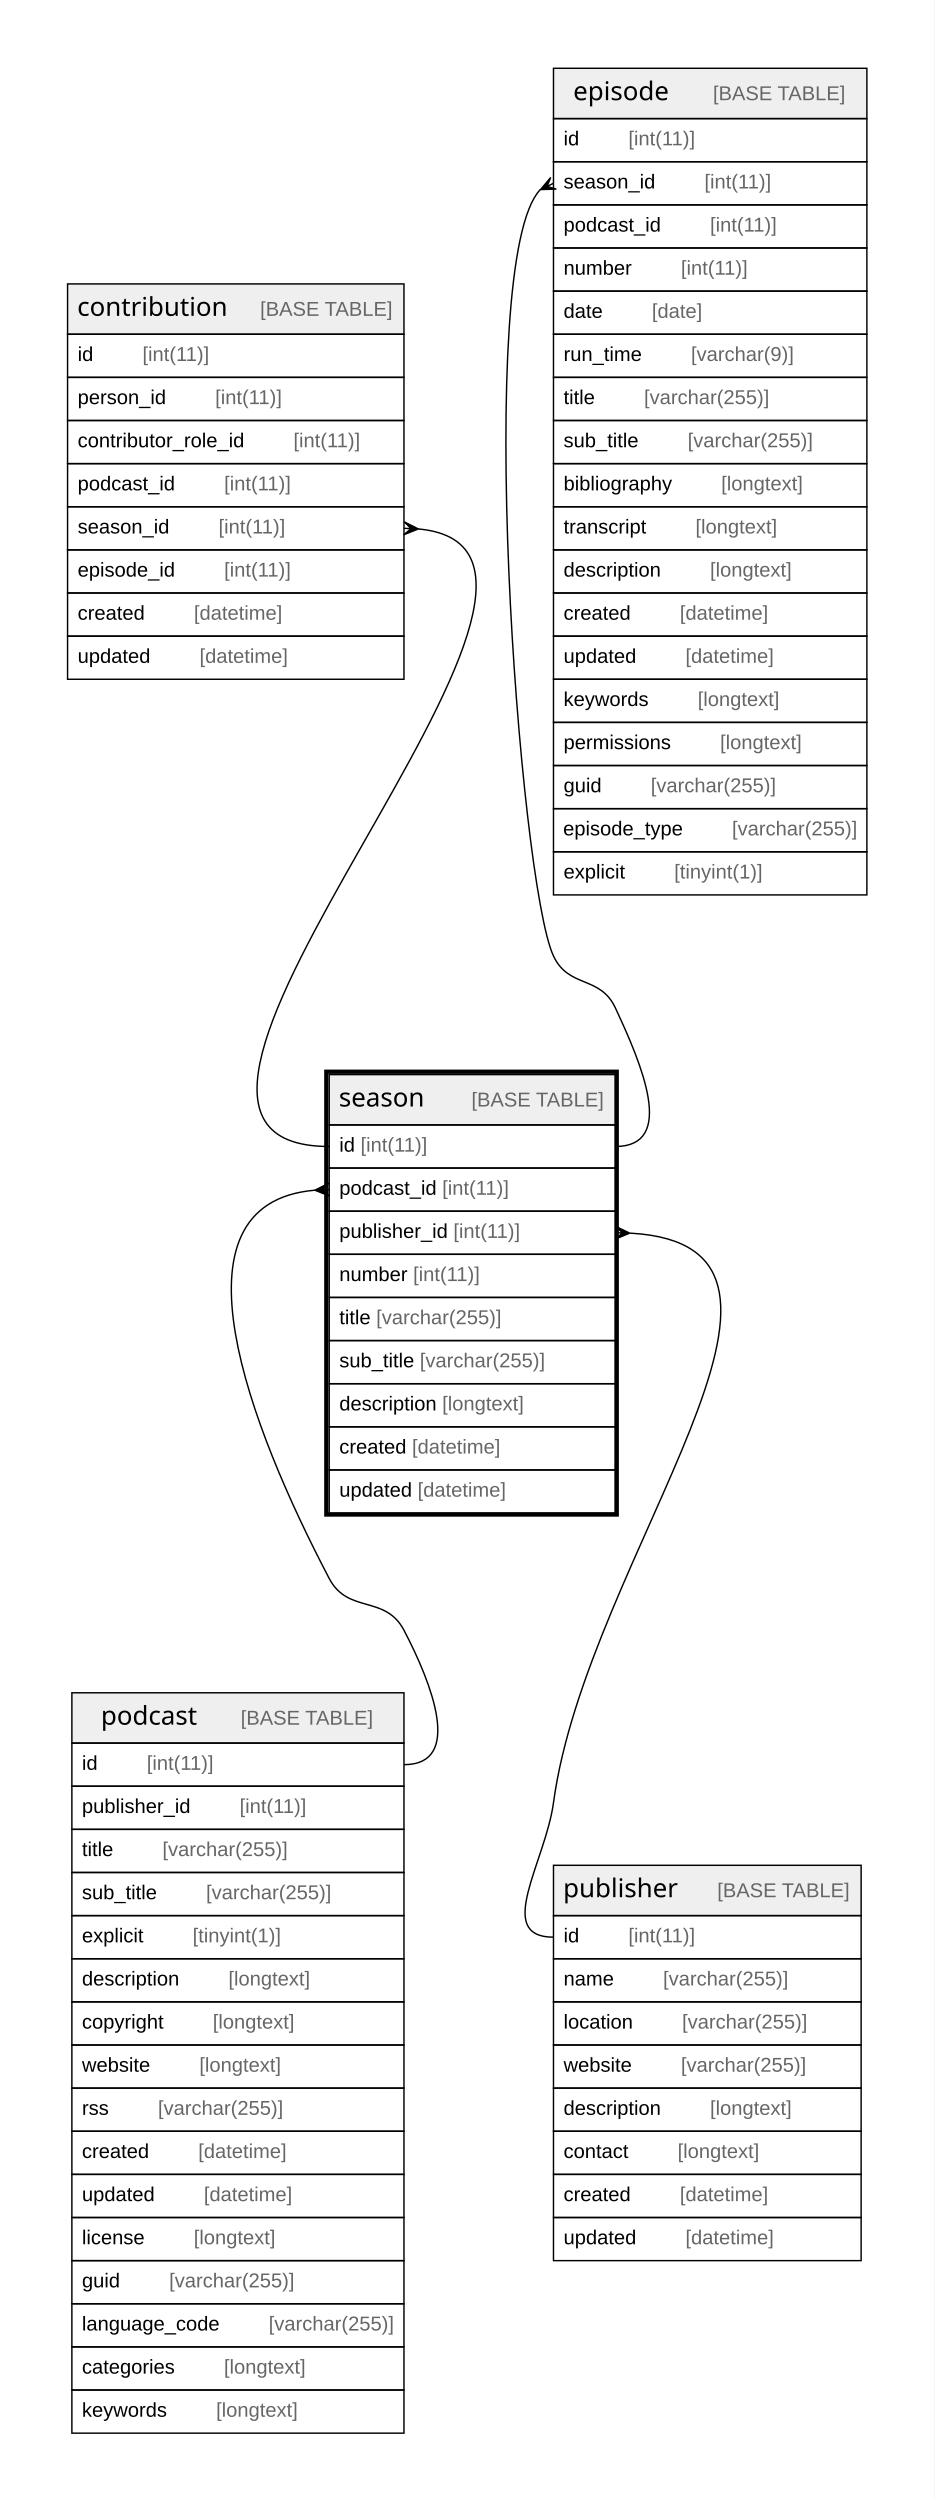
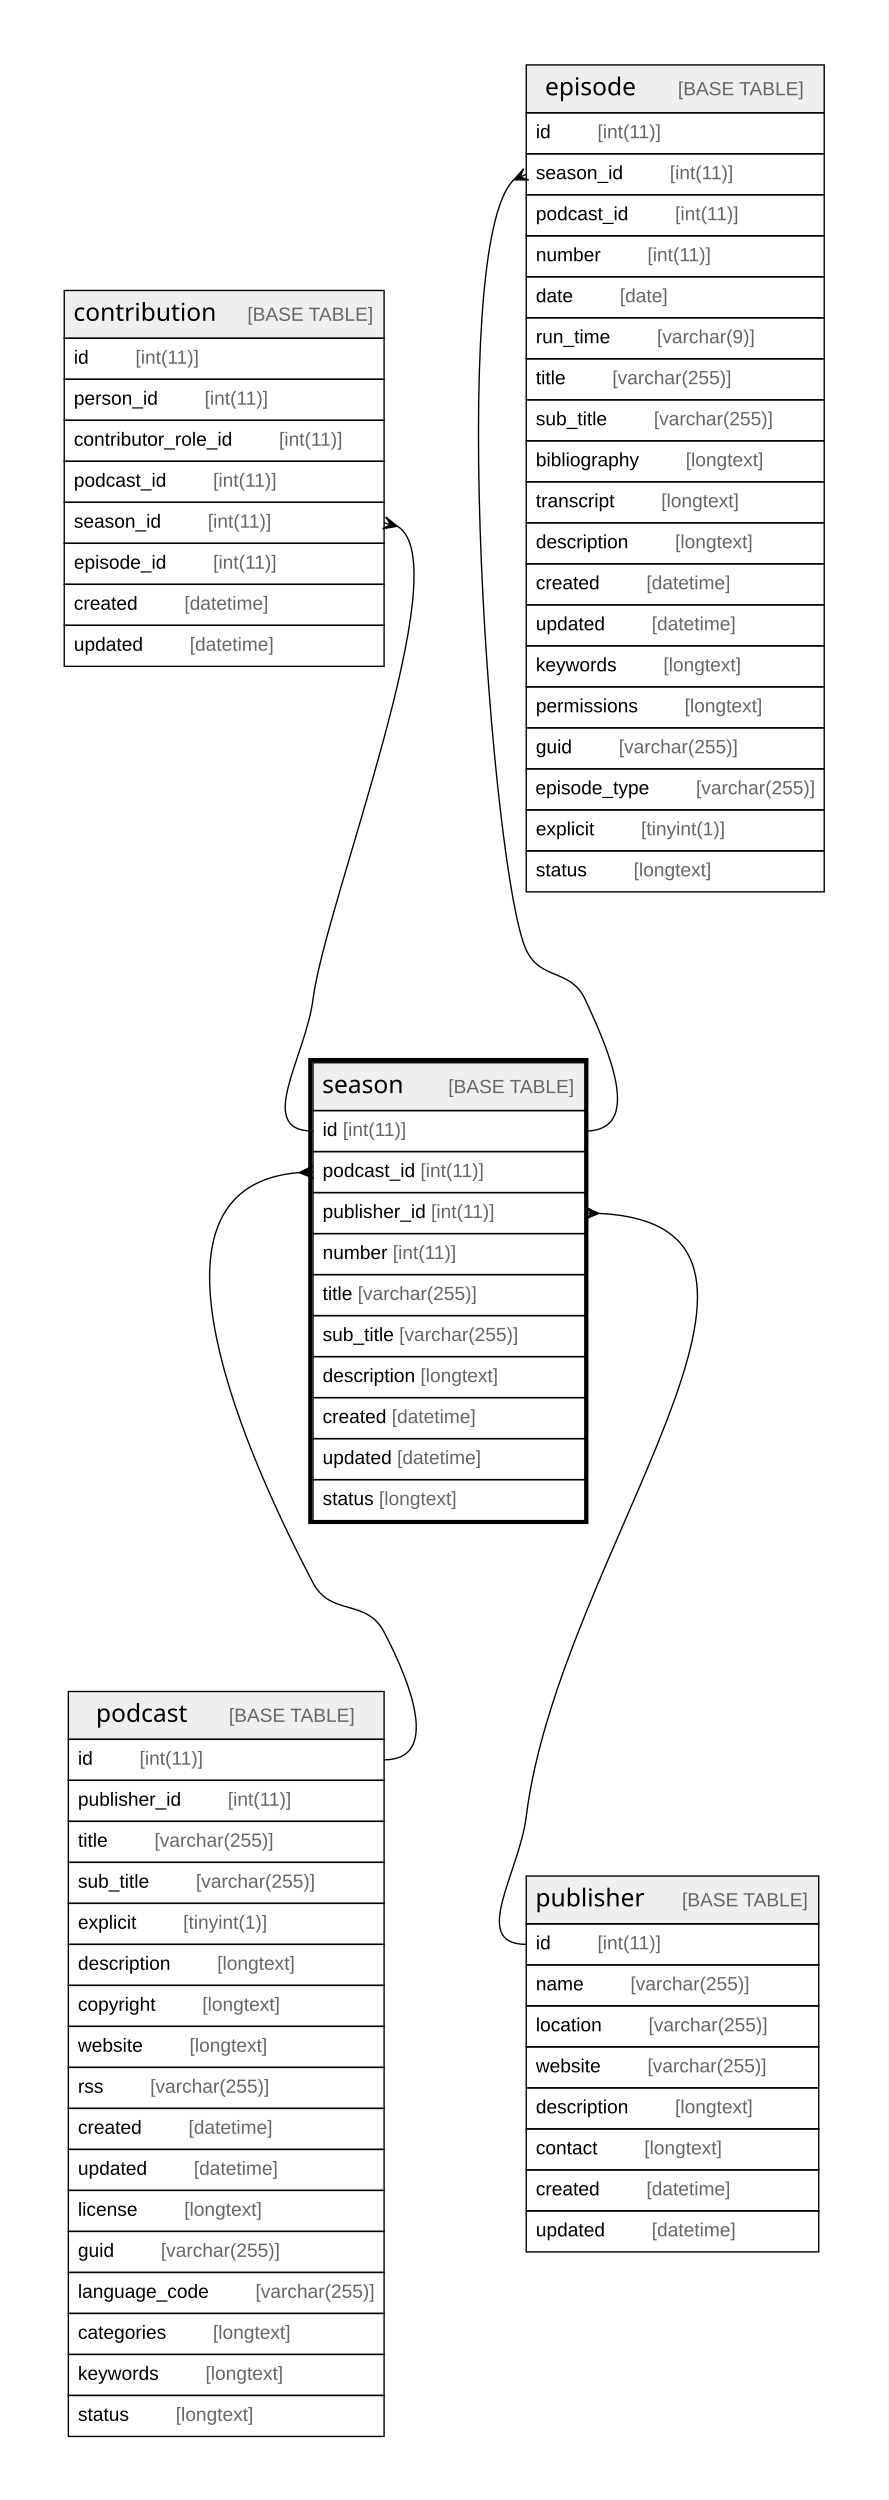
- <svg xmlns="http://www.w3.org/2000/svg" width="650pt" height="1739pt" viewBox="0.00 0.00 650.00 1739.00">
-   <g id="graph0" class="graph" transform="scale(1 1) rotate(0) translate(4 1735)">
-     <polygon fill="#ffffff" stroke="transparent" points="-4,4 -4,-1735 646,-1735 646,4 -4,4" />
+ <svg xmlns="http://www.w3.org/2000/svg" width="650pt" height="1829pt" viewBox="0.00 0.00 650.00 1829.00">
+   <g id="graph0" class="graph" transform="scale(1 1) rotate(0) translate(4 1825)">
+     <polygon fill="#ffffff" stroke="transparent" points="-4,4 -4,-1825 646,-1825 646,4 -4,4" />
    <g id="node1" class="node">
-       <polygon fill="#efefef" stroke="transparent" points="225,-952.5 225,-987.5 424,-987.5 424,-952.5 225,-952.5" />
-       <polygon fill="none" stroke="#000000" points="225,-952.5 225,-987.5 424,-987.5 424,-952.5 225,-952.5" />
-       <text text-anchor="start" x="231.704" y="-965.3" font-family="Arial Bold" font-size="18.00" fill="#000000">season</text>
-       <text text-anchor="start" x="289.728" y="-965.3" font-family="Arial" font-size="14.00" fill="#000000">    </text>
-       <text text-anchor="start" x="323.933" y="-965.3" font-family="Arial" font-size="14.00" fill="#666666">[BASE TABLE]</text>
+       <polygon fill="#efefef" stroke="transparent" points="225,-1012.5 225,-1047.5 424,-1047.5 424,-1012.5 225,-1012.5" />
+       <polygon fill="none" stroke="#000000" points="225,-1012.5 225,-1047.5 424,-1047.5 424,-1012.5 225,-1012.5" />
+       <text text-anchor="start" x="231.704" y="-1025.3" font-family="Arial Bold" font-size="18.00" fill="#000000">season</text>
+       <text text-anchor="start" x="289.728" y="-1025.3" font-family="Arial" font-size="14.00" fill="#000000">    </text>
+       <text text-anchor="start" x="323.933" y="-1025.3" font-family="Arial" font-size="14.00" fill="#666666">[BASE TABLE]</text>
+       <polygon fill="none" stroke="#000000" points="225,-982.5 225,-1012.5 424,-1012.5 424,-982.5 225,-982.5" />
+       <text text-anchor="start" x="232" y="-993.9" font-family="Arial" font-size="14.00" fill="#000000">id </text>
+       <text text-anchor="start" x="246.78" y="-993.9" font-family="Arial" font-size="14.00" fill="#666666">[int(11)]</text>
+       <polygon fill="none" stroke="#000000" points="225,-952.5 225,-982.5 424,-982.5 424,-952.5 225,-952.5" />
+       <text text-anchor="start" x="232" y="-963.9" font-family="Arial" font-size="14.00" fill="#000000">podcast_id </text>
+       <text text-anchor="start" x="303.583" y="-963.9" font-family="Arial" font-size="14.00" fill="#666666">[int(11)]</text>
      <polygon fill="none" stroke="#000000" points="225,-922.5 225,-952.5 424,-952.5 424,-922.5 225,-922.5" />
-       <text text-anchor="start" x="232" y="-933.9" font-family="Arial" font-size="14.00" fill="#000000">id </text>
-       <text text-anchor="start" x="246.78" y="-933.9" font-family="Arial" font-size="14.00" fill="#666666">[int(11)]</text>
+       <text text-anchor="start" x="232" y="-933.9" font-family="Arial" font-size="14.00" fill="#000000">publisher_id </text>
+       <text text-anchor="start" x="311.349" y="-933.9" font-family="Arial" font-size="14.00" fill="#666666">[int(11)]</text>
      <polygon fill="none" stroke="#000000" points="225,-892.5 225,-922.5 424,-922.5 424,-892.5 225,-892.5" />
-       <text text-anchor="start" x="232" y="-903.9" font-family="Arial" font-size="14.00" fill="#000000">podcast_id </text>
-       <text text-anchor="start" x="303.583" y="-903.9" font-family="Arial" font-size="14.00" fill="#666666">[int(11)]</text>
+       <text text-anchor="start" x="232" y="-903.9" font-family="Arial" font-size="14.00" fill="#000000">number </text>
+       <text text-anchor="start" x="283.342" y="-903.9" font-family="Arial" font-size="14.00" fill="#666666">[int(11)]</text>
      <polygon fill="none" stroke="#000000" points="225,-862.5 225,-892.5 424,-892.5 424,-862.5 225,-862.5" />
-       <text text-anchor="start" x="232" y="-873.9" font-family="Arial" font-size="14.00" fill="#000000">publisher_id </text>
-       <text text-anchor="start" x="311.349" y="-873.9" font-family="Arial" font-size="14.00" fill="#666666">[int(11)]</text>
+       <text text-anchor="start" x="232" y="-873.9" font-family="Arial" font-size="14.00" fill="#000000">title </text>
+       <text text-anchor="start" x="257.668" y="-873.9" font-family="Arial" font-size="14.00" fill="#666666">[varchar(255)]</text>
      <polygon fill="none" stroke="#000000" points="225,-832.5 225,-862.5 424,-862.5 424,-832.5 225,-832.5" />
-       <text text-anchor="start" x="232" y="-843.9" font-family="Arial" font-size="14.00" fill="#000000">number </text>
-       <text text-anchor="start" x="283.342" y="-843.9" font-family="Arial" font-size="14.00" fill="#666666">[int(11)]</text>
+       <text text-anchor="start" x="232" y="-843.9" font-family="Arial" font-size="14.00" fill="#000000">sub_title </text>
+       <text text-anchor="start" x="288.015" y="-843.9" font-family="Arial" font-size="14.00" fill="#666666">[varchar(255)]</text>
      <polygon fill="none" stroke="#000000" points="225,-802.5 225,-832.5 424,-832.5 424,-802.5 225,-802.5" />
-       <text text-anchor="start" x="232" y="-813.9" font-family="Arial" font-size="14.00" fill="#000000">title </text>
-       <text text-anchor="start" x="257.668" y="-813.9" font-family="Arial" font-size="14.00" fill="#666666">[varchar(255)]</text>
+       <text text-anchor="start" x="232" y="-813.9" font-family="Arial" font-size="14.00" fill="#000000">description </text>
+       <text text-anchor="start" x="303.568" y="-813.9" font-family="Arial" font-size="14.00" fill="#666666">[longtext]</text>
      <polygon fill="none" stroke="#000000" points="225,-772.5 225,-802.5 424,-802.5 424,-772.5 225,-772.5" />
-       <text text-anchor="start" x="232" y="-783.9" font-family="Arial" font-size="14.00" fill="#000000">sub_title </text>
-       <text text-anchor="start" x="288.015" y="-783.9" font-family="Arial" font-size="14.00" fill="#666666">[varchar(255)]</text>
+       <text text-anchor="start" x="232" y="-783.9" font-family="Arial" font-size="14.00" fill="#000000">created </text>
+       <text text-anchor="start" x="282.572" y="-783.9" font-family="Arial" font-size="14.00" fill="#666666">[datetime]</text>
      <polygon fill="none" stroke="#000000" points="225,-742.5 225,-772.5 424,-772.5 424,-742.5 225,-742.5" />
-       <text text-anchor="start" x="232" y="-753.9" font-family="Arial" font-size="14.00" fill="#000000">description </text>
-       <text text-anchor="start" x="303.568" y="-753.9" font-family="Arial" font-size="14.00" fill="#666666">[longtext]</text>
+       <text text-anchor="start" x="232" y="-753.9" font-family="Arial" font-size="14.00" fill="#000000">updated </text>
+       <text text-anchor="start" x="286.477" y="-753.9" font-family="Arial" font-size="14.00" fill="#666666">[datetime]</text>
      <polygon fill="none" stroke="#000000" points="225,-712.5 225,-742.5 424,-742.5 424,-712.5 225,-712.5" />
-       <text text-anchor="start" x="232" y="-723.9" font-family="Arial" font-size="14.00" fill="#000000">created </text>
-       <text text-anchor="start" x="282.572" y="-723.9" font-family="Arial" font-size="14.00" fill="#666666">[datetime]</text>
-       <polygon fill="none" stroke="#000000" points="225,-682.5 225,-712.5 424,-712.5 424,-682.5 225,-682.5" />
-       <text text-anchor="start" x="232" y="-693.9" font-family="Arial" font-size="14.00" fill="#000000">updated </text>
-       <text text-anchor="start" x="286.477" y="-693.9" font-family="Arial" font-size="14.00" fill="#666666">[datetime]</text>
-       <polygon fill="none" stroke="#000000" stroke-width="3" points="223,-681.5 223,-989.5 425,-989.5 425,-681.5 223,-681.5" />
+       <text text-anchor="start" x="232" y="-723.9" font-family="Arial" font-size="14.00" fill="#000000">status </text>
+       <text text-anchor="start" x="273.237" y="-723.9" font-family="Arial" font-size="14.00" fill="#666666">[longtext]</text>
+       <polygon fill="none" stroke="#000000" stroke-width="3" points="223,-711.5 223,-1049.5 425,-1049.5 425,-711.5 223,-711.5" />
    </g>
    <g id="node4" class="node">
-       <polygon fill="#efefef" stroke="transparent" points="46,-522.5 46,-557.5 277,-557.5 277,-522.5 46,-522.5" />
-       <polygon fill="none" stroke="#000000" points="46,-522.5 46,-557.5 277,-557.5 277,-522.5 46,-522.5" />
-       <text text-anchor="start" x="66.203" y="-535.3" font-family="Arial Bold" font-size="18.00" fill="#000000">podcast</text>
-       <text text-anchor="start" x="129.23" y="-535.3" font-family="Arial" font-size="14.00" fill="#000000">    </text>
-       <text text-anchor="start" x="163.434" y="-535.3" font-family="Arial" font-size="14.00" fill="#666666">[BASE TABLE]</text>
+       <polygon fill="#efefef" stroke="transparent" points="46,-552.5 46,-587.5 277,-587.5 277,-552.5 46,-552.5" />
+       <polygon fill="none" stroke="#000000" points="46,-552.5 46,-587.5 277,-587.5 277,-552.5 46,-552.5" />
+       <text text-anchor="start" x="66.203" y="-565.3" font-family="Arial Bold" font-size="18.00" fill="#000000">podcast</text>
+       <text text-anchor="start" x="129.23" y="-565.3" font-family="Arial" font-size="14.00" fill="#000000">    </text>
+       <text text-anchor="start" x="163.434" y="-565.3" font-family="Arial" font-size="14.00" fill="#666666">[BASE TABLE]</text>
+       <polygon fill="none" stroke="#000000" points="46,-522.5 46,-552.5 277,-552.5 277,-522.5 46,-522.5" />
+       <text text-anchor="start" x="53" y="-533.9" font-family="Arial" font-size="14.00" fill="#000000">id    </text>
+       <text text-anchor="start" x="98.094" y="-533.9" font-family="Arial" font-size="14.00" fill="#666666">[int(11)]</text>
      <polygon fill="none" stroke="#000000" points="46,-492.5 46,-522.5 277,-522.5 277,-492.5 46,-492.5" />
-       <text text-anchor="start" x="53" y="-503.9" font-family="Arial" font-size="14.00" fill="#000000">id    </text>
-       <text text-anchor="start" x="98.094" y="-503.9" font-family="Arial" font-size="14.00" fill="#666666">[int(11)]</text>
+       <text text-anchor="start" x="53" y="-503.9" font-family="Arial" font-size="14.00" fill="#000000">publisher_id    </text>
+       <text text-anchor="start" x="162.663" y="-503.9" font-family="Arial" font-size="14.00" fill="#666666">[int(11)]</text>
      <polygon fill="none" stroke="#000000" points="46,-462.5 46,-492.5 277,-492.5 277,-462.5 46,-462.5" />
-       <text text-anchor="start" x="53" y="-473.9" font-family="Arial" font-size="14.00" fill="#000000">publisher_id    </text>
-       <text text-anchor="start" x="162.663" y="-473.9" font-family="Arial" font-size="14.00" fill="#666666">[int(11)]</text>
+       <text text-anchor="start" x="53" y="-473.9" font-family="Arial" font-size="14.00" fill="#000000">title    </text>
+       <text text-anchor="start" x="108.982" y="-473.9" font-family="Arial" font-size="14.00" fill="#666666">[varchar(255)]</text>
      <polygon fill="none" stroke="#000000" points="46,-432.5 46,-462.5 277,-462.5 277,-432.5 46,-432.5" />
-       <text text-anchor="start" x="53" y="-443.9" font-family="Arial" font-size="14.00" fill="#000000">title    </text>
-       <text text-anchor="start" x="108.982" y="-443.9" font-family="Arial" font-size="14.00" fill="#666666">[varchar(255)]</text>
+       <text text-anchor="start" x="53" y="-443.9" font-family="Arial" font-size="14.00" fill="#000000">sub_title    </text>
+       <text text-anchor="start" x="139.33" y="-443.9" font-family="Arial" font-size="14.00" fill="#666666">[varchar(255)]</text>
      <polygon fill="none" stroke="#000000" points="46,-402.5 46,-432.5 277,-432.5 277,-402.5 46,-402.5" />
-       <text text-anchor="start" x="53" y="-413.9" font-family="Arial" font-size="14.00" fill="#000000">sub_title    </text>
-       <text text-anchor="start" x="139.33" y="-413.9" font-family="Arial" font-size="14.00" fill="#666666">[varchar(255)]</text>
+       <text text-anchor="start" x="53" y="-413.9" font-family="Arial" font-size="14.00" fill="#000000">explicit    </text>
+       <text text-anchor="start" x="129.98" y="-413.9" font-family="Arial" font-size="14.00" fill="#666666">[tinyint(1)]</text>
      <polygon fill="none" stroke="#000000" points="46,-372.5 46,-402.5 277,-402.5 277,-372.5 46,-372.5" />
-       <text text-anchor="start" x="53" y="-383.9" font-family="Arial" font-size="14.00" fill="#000000">explicit    </text>
-       <text text-anchor="start" x="129.98" y="-383.9" font-family="Arial" font-size="14.00" fill="#666666">[tinyint(1)]</text>
+       <text text-anchor="start" x="53" y="-383.9" font-family="Arial" font-size="14.00" fill="#000000">description    </text>
+       <text text-anchor="start" x="154.882" y="-383.9" font-family="Arial" font-size="14.00" fill="#666666">[longtext]</text>
      <polygon fill="none" stroke="#000000" points="46,-342.5 46,-372.5 277,-372.5 277,-342.5 46,-342.5" />
-       <text text-anchor="start" x="53" y="-353.9" font-family="Arial" font-size="14.00" fill="#000000">description    </text>
-       <text text-anchor="start" x="154.882" y="-353.9" font-family="Arial" font-size="14.00" fill="#666666">[longtext]</text>
+       <text text-anchor="start" x="53" y="-353.9" font-family="Arial" font-size="14.00" fill="#000000">copyright    </text>
+       <text text-anchor="start" x="143.993" y="-353.9" font-family="Arial" font-size="14.00" fill="#666666">[longtext]</text>
      <polygon fill="none" stroke="#000000" points="46,-312.5 46,-342.5 277,-342.5 277,-312.5 46,-312.5" />
-       <text text-anchor="start" x="53" y="-323.9" font-family="Arial" font-size="14.00" fill="#000000">copyright    </text>
-       <text text-anchor="start" x="143.993" y="-323.9" font-family="Arial" font-size="14.00" fill="#666666">[longtext]</text>
+       <text text-anchor="start" x="53" y="-323.9" font-family="Arial" font-size="14.00" fill="#000000">website    </text>
+       <text text-anchor="start" x="134.656" y="-323.9" font-family="Arial" font-size="14.00" fill="#666666">[longtext]</text>
      <polygon fill="none" stroke="#000000" points="46,-282.5 46,-312.5 277,-312.5 277,-282.5 46,-282.5" />
-       <text text-anchor="start" x="53" y="-293.9" font-family="Arial" font-size="14.00" fill="#000000">website    </text>
-       <text text-anchor="start" x="134.656" y="-293.9" font-family="Arial" font-size="14.00" fill="#666666">[longtext]</text>
+       <text text-anchor="start" x="53" y="-293.9" font-family="Arial" font-size="14.00" fill="#000000">rss    </text>
+       <text text-anchor="start" x="105.865" y="-293.9" font-family="Arial" font-size="14.00" fill="#666666">[varchar(255)]</text>
      <polygon fill="none" stroke="#000000" points="46,-252.5 46,-282.5 277,-282.5 277,-252.5 46,-252.5" />
-       <text text-anchor="start" x="53" y="-263.9" font-family="Arial" font-size="14.00" fill="#000000">rss    </text>
-       <text text-anchor="start" x="105.865" y="-263.9" font-family="Arial" font-size="14.00" fill="#666666">[varchar(255)]</text>
+       <text text-anchor="start" x="53" y="-263.9" font-family="Arial" font-size="14.00" fill="#000000">created    </text>
+       <text text-anchor="start" x="133.886" y="-263.9" font-family="Arial" font-size="14.00" fill="#666666">[datetime]</text>
      <polygon fill="none" stroke="#000000" points="46,-222.5 46,-252.5 277,-252.5 277,-222.5 46,-222.5" />
-       <text text-anchor="start" x="53" y="-233.9" font-family="Arial" font-size="14.00" fill="#000000">created    </text>
-       <text text-anchor="start" x="133.886" y="-233.9" font-family="Arial" font-size="14.00" fill="#666666">[datetime]</text>
+       <text text-anchor="start" x="53" y="-233.9" font-family="Arial" font-size="14.00" fill="#000000">updated    </text>
+       <text text-anchor="start" x="137.791" y="-233.9" font-family="Arial" font-size="14.00" fill="#666666">[datetime]</text>
      <polygon fill="none" stroke="#000000" points="46,-192.5 46,-222.5 277,-222.5 277,-192.5 46,-192.5" />
-       <text text-anchor="start" x="53" y="-203.9" font-family="Arial" font-size="14.00" fill="#000000">updated    </text>
-       <text text-anchor="start" x="137.791" y="-203.9" font-family="Arial" font-size="14.00" fill="#666666">[datetime]</text>
+       <text text-anchor="start" x="53" y="-203.9" font-family="Arial" font-size="14.00" fill="#000000">license    </text>
+       <text text-anchor="start" x="130.766" y="-203.9" font-family="Arial" font-size="14.00" fill="#666666">[longtext]</text>
      <polygon fill="none" stroke="#000000" points="46,-162.5 46,-192.5 277,-192.5 277,-162.5 46,-162.5" />
-       <text text-anchor="start" x="53" y="-173.9" font-family="Arial" font-size="14.00" fill="#000000">license    </text>
-       <text text-anchor="start" x="130.766" y="-173.9" font-family="Arial" font-size="14.00" fill="#666666">[longtext]</text>
+       <text text-anchor="start" x="53" y="-173.9" font-family="Arial" font-size="14.00" fill="#000000">guid    </text>
+       <text text-anchor="start" x="113.659" y="-173.9" font-family="Arial" font-size="14.00" fill="#666666">[varchar(255)]</text>
      <polygon fill="none" stroke="#000000" points="46,-132.5 46,-162.5 277,-162.5 277,-132.5 46,-132.5" />
-       <text text-anchor="start" x="53" y="-143.9" font-family="Arial" font-size="14.00" fill="#000000">guid    </text>
-       <text text-anchor="start" x="113.659" y="-143.9" font-family="Arial" font-size="14.00" fill="#666666">[varchar(255)]</text>
+       <text text-anchor="start" x="52.98" y="-143.9" font-family="Arial" font-size="14.00" fill="#000000">language_code    </text>
+       <text text-anchor="start" x="182.9" y="-143.9" font-family="Arial" font-size="14.00" fill="#666666">[varchar(255)]</text>
      <polygon fill="none" stroke="#000000" points="46,-102.5 46,-132.5 277,-132.5 277,-102.5 46,-102.5" />
-       <text text-anchor="start" x="52.98" y="-113.9" font-family="Arial" font-size="14.00" fill="#000000">language_code    </text>
-       <text text-anchor="start" x="182.9" y="-113.9" font-family="Arial" font-size="14.00" fill="#666666">[varchar(255)]</text>
+       <text text-anchor="start" x="53" y="-113.9" font-family="Arial" font-size="14.00" fill="#000000">categories    </text>
+       <text text-anchor="start" x="151.776" y="-113.9" font-family="Arial" font-size="14.00" fill="#666666">[longtext]</text>
      <polygon fill="none" stroke="#000000" points="46,-72.5 46,-102.5 277,-102.5 277,-72.5 46,-72.5" />
-       <text text-anchor="start" x="53" y="-83.9" font-family="Arial" font-size="14.00" fill="#000000">categories    </text>
-       <text text-anchor="start" x="151.776" y="-83.9" font-family="Arial" font-size="14.00" fill="#666666">[longtext]</text>
+       <text text-anchor="start" x="53" y="-83.9" font-family="Arial" font-size="14.00" fill="#000000">keywords    </text>
+       <text text-anchor="start" x="146.32" y="-83.9" font-family="Arial" font-size="14.00" fill="#666666">[longtext]</text>
      <polygon fill="none" stroke="#000000" points="46,-42.5 46,-72.5 277,-72.5 277,-42.5 46,-42.5" />
-       <text text-anchor="start" x="53" y="-53.9" font-family="Arial" font-size="14.00" fill="#000000">keywords    </text>
-       <text text-anchor="start" x="146.32" y="-53.9" font-family="Arial" font-size="14.00" fill="#666666">[longtext]</text>
+       <text text-anchor="start" x="53" y="-53.9" font-family="Arial" font-size="14.00" fill="#000000">status    </text>
+       <text text-anchor="start" x="124.551" y="-53.9" font-family="Arial" font-size="14.00" fill="#666666">[longtext]</text>
    </g>
    <g id="edge3" class="edge">
-       <path fill="none" stroke="#000000" d="M214.904,-907.083C108.545,-897.939 170.839,-740.37 225,-637 238.046,-612.101 263.954,-625.899 277,-601 296.286,-564.191 318.556,-507.5 277,-507.5" />
-       <polygon fill="#000000" stroke="#000000" points="215.008,-907.087 224.814,-911.996 220.004,-907.294 225,-907.5 225,-907.5 225,-907.5 220.004,-907.294 225.186,-903.004 215.008,-907.087 215.008,-907.087" />
+       <path fill="none" stroke="#000000" d="M214.859,-967.125C95.212,-957.936 164.65,-782.182 225,-667 238.046,-642.101 263.954,-655.899 277,-631 296.286,-594.191 318.556,-537.5 277,-537.5" />
+       <polygon fill="#000000" stroke="#000000" points="215.007,-967.13 224.833,-971.997 220.003,-967.315 225,-967.5 225,-967.5 225,-967.5 220.003,-967.315 225.167,-963.003 215.007,-967.13 215.007,-967.13" />
    </g>
    <g id="node5" class="node">
-       <polygon fill="#efefef" stroke="transparent" points="381,-402.5 381,-437.5 595,-437.5 595,-402.5 381,-402.5" />
-       <polygon fill="none" stroke="#000000" points="381,-402.5 381,-437.5 595,-437.5 595,-402.5 381,-402.5" />
-       <text text-anchor="start" x="387.71" y="-415.3" font-family="Arial Bold" font-size="18.00" fill="#000000">publisher</text>
-       <text text-anchor="start" x="460.722" y="-415.3" font-family="Arial" font-size="14.00" fill="#000000">    </text>
-       <text text-anchor="start" x="494.927" y="-415.3" font-family="Arial" font-size="14.00" fill="#666666">[BASE TABLE]</text>
-       <polygon fill="none" stroke="#000000" points="381,-372.5 381,-402.5 595,-402.5 595,-372.5 381,-372.5" />
-       <text text-anchor="start" x="388" y="-383.9" font-family="Arial" font-size="14.00" fill="#000000">id    </text>
-       <text text-anchor="start" x="433.094" y="-383.9" font-family="Arial" font-size="14.00" fill="#666666">[int(11)]</text>
-       <polygon fill="none" stroke="#000000" points="381,-342.5 381,-372.5 595,-372.5 595,-342.5 381,-342.5" />
-       <text text-anchor="start" x="388" y="-353.9" font-family="Arial" font-size="14.00" fill="#000000">name    </text>
-       <text text-anchor="start" x="457.213" y="-353.9" font-family="Arial" font-size="14.00" fill="#666666">[varchar(255)]</text>
-       <polygon fill="none" stroke="#000000" points="381,-312.5 381,-342.5 595,-342.5 595,-312.5 381,-312.5" />
-       <text text-anchor="start" x="388" y="-323.9" font-family="Arial" font-size="14.00" fill="#000000">location    </text>
-       <text text-anchor="start" x="470.439" y="-323.9" font-family="Arial" font-size="14.00" fill="#666666">[varchar(255)]</text>
-       <polygon fill="none" stroke="#000000" points="381,-282.5 381,-312.5 595,-312.5 595,-282.5 381,-282.5" />
-       <text text-anchor="start" x="388" y="-293.9" font-family="Arial" font-size="14.00" fill="#000000">website    </text>
-       <text text-anchor="start" x="469.656" y="-293.9" font-family="Arial" font-size="14.00" fill="#666666">[varchar(255)]</text>
-       <polygon fill="none" stroke="#000000" points="381,-252.5 381,-282.5 595,-282.5 595,-252.5 381,-252.5" />
-       <text text-anchor="start" x="388" y="-263.9" font-family="Arial" font-size="14.00" fill="#000000">description    </text>
-       <text text-anchor="start" x="489.882" y="-263.9" font-family="Arial" font-size="14.00" fill="#666666">[longtext]</text>
-       <polygon fill="none" stroke="#000000" points="381,-222.5 381,-252.5 595,-252.5 595,-222.5 381,-222.5" />
-       <text text-anchor="start" x="388" y="-233.9" font-family="Arial" font-size="14.00" fill="#000000">contact    </text>
-       <text text-anchor="start" x="467.334" y="-233.9" font-family="Arial" font-size="14.00" fill="#666666">[longtext]</text>
-       <polygon fill="none" stroke="#000000" points="381,-192.5 381,-222.5 595,-222.5 595,-192.5 381,-192.5" />
-       <text text-anchor="start" x="388" y="-203.9" font-family="Arial" font-size="14.00" fill="#000000">created    </text>
-       <text text-anchor="start" x="468.886" y="-203.9" font-family="Arial" font-size="14.00" fill="#666666">[datetime]</text>
-       <polygon fill="none" stroke="#000000" points="381,-162.5 381,-192.5 595,-192.5 595,-162.5 381,-162.5" />
-       <text text-anchor="start" x="388" y="-173.9" font-family="Arial" font-size="14.00" fill="#000000">updated    </text>
-       <text text-anchor="start" x="472.791" y="-173.9" font-family="Arial" font-size="14.00" fill="#666666">[datetime]</text>
+       <polygon fill="#efefef" stroke="transparent" points="381,-417.5 381,-452.5 595,-452.5 595,-417.5 381,-417.5" />
+       <polygon fill="none" stroke="#000000" points="381,-417.5 381,-452.5 595,-452.5 595,-417.5 381,-417.5" />
+       <text text-anchor="start" x="387.71" y="-430.3" font-family="Arial Bold" font-size="18.00" fill="#000000">publisher</text>
+       <text text-anchor="start" x="460.722" y="-430.3" font-family="Arial" font-size="14.00" fill="#000000">    </text>
+       <text text-anchor="start" x="494.927" y="-430.3" font-family="Arial" font-size="14.00" fill="#666666">[BASE TABLE]</text>
+       <polygon fill="none" stroke="#000000" points="381,-387.5 381,-417.5 595,-417.5 595,-387.5 381,-387.5" />
+       <text text-anchor="start" x="388" y="-398.9" font-family="Arial" font-size="14.00" fill="#000000">id    </text>
+       <text text-anchor="start" x="433.094" y="-398.9" font-family="Arial" font-size="14.00" fill="#666666">[int(11)]</text>
+       <polygon fill="none" stroke="#000000" points="381,-357.5 381,-387.5 595,-387.5 595,-357.5 381,-357.5" />
+       <text text-anchor="start" x="388" y="-368.9" font-family="Arial" font-size="14.00" fill="#000000">name    </text>
+       <text text-anchor="start" x="457.213" y="-368.9" font-family="Arial" font-size="14.00" fill="#666666">[varchar(255)]</text>
+       <polygon fill="none" stroke="#000000" points="381,-327.5 381,-357.5 595,-357.5 595,-327.5 381,-327.5" />
+       <text text-anchor="start" x="388" y="-338.9" font-family="Arial" font-size="14.00" fill="#000000">location    </text>
+       <text text-anchor="start" x="470.439" y="-338.9" font-family="Arial" font-size="14.00" fill="#666666">[varchar(255)]</text>
+       <polygon fill="none" stroke="#000000" points="381,-297.5 381,-327.5 595,-327.5 595,-297.5 381,-297.5" />
+       <text text-anchor="start" x="388" y="-308.9" font-family="Arial" font-size="14.00" fill="#000000">website    </text>
+       <text text-anchor="start" x="469.656" y="-308.9" font-family="Arial" font-size="14.00" fill="#666666">[varchar(255)]</text>
+       <polygon fill="none" stroke="#000000" points="381,-267.5 381,-297.5 595,-297.5 595,-267.5 381,-267.5" />
+       <text text-anchor="start" x="388" y="-278.9" font-family="Arial" font-size="14.00" fill="#000000">description    </text>
+       <text text-anchor="start" x="489.882" y="-278.9" font-family="Arial" font-size="14.00" fill="#666666">[longtext]</text>
+       <polygon fill="none" stroke="#000000" points="381,-237.5 381,-267.5 595,-267.5 595,-237.5 381,-237.5" />
+       <text text-anchor="start" x="388" y="-248.9" font-family="Arial" font-size="14.00" fill="#000000">contact    </text>
+       <text text-anchor="start" x="467.334" y="-248.9" font-family="Arial" font-size="14.00" fill="#666666">[longtext]</text>
+       <polygon fill="none" stroke="#000000" points="381,-207.5 381,-237.5 595,-237.5 595,-207.5 381,-207.5" />
+       <text text-anchor="start" x="388" y="-218.9" font-family="Arial" font-size="14.00" fill="#000000">created    </text>
+       <text text-anchor="start" x="468.886" y="-218.9" font-family="Arial" font-size="14.00" fill="#666666">[datetime]</text>
+       <polygon fill="none" stroke="#000000" points="381,-177.5 381,-207.5 595,-207.5 595,-177.5 381,-177.5" />
+       <text text-anchor="start" x="388" y="-188.9" font-family="Arial" font-size="14.00" fill="#000000">updated    </text>
+       <text text-anchor="start" x="472.791" y="-188.9" font-family="Arial" font-size="14.00" fill="#666666">[datetime]</text>
    </g>
    <g id="edge4" class="edge">
-       <path fill="none" stroke="#000000" d="M434.438,-877.224C593.269,-868.461 404.278,-653.053 381,-481 375.428,-439.82 339.444,-387.5 381,-387.5" />
-       <polygon fill="#000000" stroke="#000000" points="433.997,-877.235 423.881,-873.002 428.998,-877.368 424,-877.5 424,-877.5 424,-877.5 428.998,-877.368 424.119,-881.998 433.997,-877.235 433.997,-877.235" />
+       <path fill="none" stroke="#000000" d="M434.017,-937.274C613.619,-928.873 404.797,-688.218 381,-496 375.894,-454.759 339.444,-402.5 381,-402.5" />
+       <polygon fill="#000000" stroke="#000000" points="433.997,-937.274 423.898,-933.001 428.999,-937.387 424,-937.5 424,-937.5 424,-937.5 428.999,-937.387 424.102,-941.999 433.997,-937.274 433.997,-937.274" />
    </g>
    <g id="node2" class="node">
-       <polygon fill="#efefef" stroke="transparent" points="43,-1502.5 43,-1537.5 277,-1537.5 277,-1502.5 43,-1502.5" />
-       <polygon fill="none" stroke="#000000" points="43,-1502.5 43,-1537.5 277,-1537.5 277,-1502.5 43,-1502.5" />
-       <text text-anchor="start" x="49.705" y="-1515.3" font-family="Arial Bold" font-size="18.00" fill="#000000">contribution</text>
-       <text text-anchor="start" x="142.727" y="-1515.3" font-family="Arial" font-size="14.00" fill="#000000">    </text>
-       <text text-anchor="start" x="176.932" y="-1515.3" font-family="Arial" font-size="14.00" fill="#666666">[BASE TABLE]</text>
-       <polygon fill="none" stroke="#000000" points="43,-1472.5 43,-1502.5 277,-1502.5 277,-1472.5 43,-1472.5" />
-       <text text-anchor="start" x="50" y="-1483.9" font-family="Arial" font-size="14.00" fill="#000000">id    </text>
-       <text text-anchor="start" x="95.094" y="-1483.9" font-family="Arial" font-size="14.00" fill="#666666">[int(11)]</text>
-       <polygon fill="none" stroke="#000000" points="43,-1442.5 43,-1472.5 277,-1472.5 277,-1442.5 43,-1442.5" />
-       <text text-anchor="start" x="50" y="-1453.9" font-family="Arial" font-size="14.00" fill="#000000">person_id    </text>
-       <text text-anchor="start" x="145.668" y="-1453.9" font-family="Arial" font-size="14.00" fill="#666666">[int(11)]</text>
-       <polygon fill="none" stroke="#000000" points="43,-1412.5 43,-1442.5 277,-1442.5 277,-1412.5 43,-1412.5" />
-       <text text-anchor="start" x="50" y="-1423.9" font-family="Arial" font-size="14.00" fill="#000000">contributor_role_id    </text>
-       <text text-anchor="start" x="200.114" y="-1423.9" font-family="Arial" font-size="14.00" fill="#666666">[int(11)]</text>
-       <polygon fill="none" stroke="#000000" points="43,-1382.5 43,-1412.5 277,-1412.5 277,-1382.5 43,-1382.5" />
-       <text text-anchor="start" x="50" y="-1393.9" font-family="Arial" font-size="14.00" fill="#000000">podcast_id    </text>
-       <text text-anchor="start" x="151.898" y="-1393.9" font-family="Arial" font-size="14.00" fill="#666666">[int(11)]</text>
-       <polygon fill="none" stroke="#000000" points="43,-1352.5 43,-1382.5 277,-1382.5 277,-1352.5 43,-1352.5" />
-       <text text-anchor="start" x="50" y="-1363.9" font-family="Arial" font-size="14.00" fill="#000000">season_id    </text>
-       <text text-anchor="start" x="148.007" y="-1363.9" font-family="Arial" font-size="14.00" fill="#666666">[int(11)]</text>
-       <polygon fill="none" stroke="#000000" points="43,-1322.5 43,-1352.5 277,-1352.5 277,-1322.5 43,-1322.5" />
-       <text text-anchor="start" x="50" y="-1333.9" font-family="Arial" font-size="14.00" fill="#000000">episode_id    </text>
-       <text text-anchor="start" x="151.896" y="-1333.9" font-family="Arial" font-size="14.00" fill="#666666">[int(11)]</text>
-       <polygon fill="none" stroke="#000000" points="43,-1292.5 43,-1322.5 277,-1322.5 277,-1292.5 43,-1292.5" />
-       <text text-anchor="start" x="50" y="-1303.9" font-family="Arial" font-size="14.00" fill="#000000">created    </text>
-       <text text-anchor="start" x="130.886" y="-1303.9" font-family="Arial" font-size="14.00" fill="#666666">[datetime]</text>
-       <polygon fill="none" stroke="#000000" points="43,-1262.5 43,-1292.5 277,-1292.5 277,-1262.5 43,-1262.5" />
-       <text text-anchor="start" x="50" y="-1273.9" font-family="Arial" font-size="14.00" fill="#000000">updated    </text>
-       <text text-anchor="start" x="134.791" y="-1273.9" font-family="Arial" font-size="14.00" fill="#666666">[datetime]</text>
+       <polygon fill="#efefef" stroke="transparent" points="43,-1577.5 43,-1612.5 277,-1612.5 277,-1577.5 43,-1577.5" />
+       <polygon fill="none" stroke="#000000" points="43,-1577.5 43,-1612.5 277,-1612.5 277,-1577.5 43,-1577.5" />
+       <text text-anchor="start" x="49.705" y="-1590.3" font-family="Arial Bold" font-size="18.00" fill="#000000">contribution</text>
+       <text text-anchor="start" x="142.727" y="-1590.3" font-family="Arial" font-size="14.00" fill="#000000">    </text>
+       <text text-anchor="start" x="176.932" y="-1590.3" font-family="Arial" font-size="14.00" fill="#666666">[BASE TABLE]</text>
+       <polygon fill="none" stroke="#000000" points="43,-1547.5 43,-1577.5 277,-1577.5 277,-1547.5 43,-1547.5" />
+       <text text-anchor="start" x="50" y="-1558.9" font-family="Arial" font-size="14.00" fill="#000000">id    </text>
+       <text text-anchor="start" x="95.094" y="-1558.9" font-family="Arial" font-size="14.00" fill="#666666">[int(11)]</text>
+       <polygon fill="none" stroke="#000000" points="43,-1517.5 43,-1547.5 277,-1547.5 277,-1517.5 43,-1517.5" />
+       <text text-anchor="start" x="50" y="-1528.9" font-family="Arial" font-size="14.00" fill="#000000">person_id    </text>
+       <text text-anchor="start" x="145.668" y="-1528.9" font-family="Arial" font-size="14.00" fill="#666666">[int(11)]</text>
+       <polygon fill="none" stroke="#000000" points="43,-1487.5 43,-1517.5 277,-1517.5 277,-1487.5 43,-1487.5" />
+       <text text-anchor="start" x="50" y="-1498.9" font-family="Arial" font-size="14.00" fill="#000000">contributor_role_id    </text>
+       <text text-anchor="start" x="200.114" y="-1498.9" font-family="Arial" font-size="14.00" fill="#666666">[int(11)]</text>
+       <polygon fill="none" stroke="#000000" points="43,-1457.5 43,-1487.5 277,-1487.5 277,-1457.5 43,-1457.5" />
+       <text text-anchor="start" x="50" y="-1468.9" font-family="Arial" font-size="14.00" fill="#000000">podcast_id    </text>
+       <text text-anchor="start" x="151.898" y="-1468.9" font-family="Arial" font-size="14.00" fill="#666666">[int(11)]</text>
+       <polygon fill="none" stroke="#000000" points="43,-1427.5 43,-1457.5 277,-1457.5 277,-1427.5 43,-1427.5" />
+       <text text-anchor="start" x="50" y="-1438.9" font-family="Arial" font-size="14.00" fill="#000000">season_id    </text>
+       <text text-anchor="start" x="148.007" y="-1438.9" font-family="Arial" font-size="14.00" fill="#666666">[int(11)]</text>
+       <polygon fill="none" stroke="#000000" points="43,-1397.5 43,-1427.5 277,-1427.5 277,-1397.5 43,-1397.5" />
+       <text text-anchor="start" x="50" y="-1408.9" font-family="Arial" font-size="14.00" fill="#000000">episode_id    </text>
+       <text text-anchor="start" x="151.896" y="-1408.9" font-family="Arial" font-size="14.00" fill="#666666">[int(11)]</text>
+       <polygon fill="none" stroke="#000000" points="43,-1367.5 43,-1397.5 277,-1397.5 277,-1367.5 43,-1367.5" />
+       <text text-anchor="start" x="50" y="-1378.9" font-family="Arial" font-size="14.00" fill="#000000">created    </text>
+       <text text-anchor="start" x="130.886" y="-1378.9" font-family="Arial" font-size="14.00" fill="#666666">[datetime]</text>
+       <polygon fill="none" stroke="#000000" points="43,-1337.5 43,-1367.5 277,-1367.5 277,-1337.5 43,-1337.5" />
+       <text text-anchor="start" x="50" y="-1348.9" font-family="Arial" font-size="14.00" fill="#000000">updated    </text>
+       <text text-anchor="start" x="134.791" y="-1348.9" font-family="Arial" font-size="14.00" fill="#666666">[datetime]</text>
    </g>
    <g id="edge1" class="edge">
-       <path fill="none" stroke="#000000" d="M287.073,-1367.061C453.503,-1351.691 36.068,-937.5 225,-937.5" />
-       <polygon fill="#000000" stroke="#000000" points="286.99,-1367.065 276.804,-1363.004 281.995,-1367.282 277,-1367.5 277,-1367.5 277,-1367.5 281.995,-1367.282 277.196,-1371.996 286.99,-1367.065 286.99,-1367.065" />
+       <path fill="none" stroke="#000000" d="M286.846,-1439.956C332.569,-1412.18 234.033,-1164.979 225,-1094 219.586,-1051.454 182.111,-997.5 225,-997.5" />
+       <polygon fill="#000000" stroke="#000000" points="286.682,-1439.998 275.874,-1438.143 281.841,-1441.249 277,-1442.5 277,-1442.5 277,-1442.5 281.841,-1441.249 278.126,-1446.857 286.682,-1439.998 286.682,-1439.998" />
    </g>
    <g id="node3" class="node">
-       <polygon fill="#efefef" stroke="transparent" points="381,-1652.5 381,-1687.5 599,-1687.5 599,-1652.5 381,-1652.5" />
-       <polygon fill="none" stroke="#000000" points="381,-1652.5 381,-1687.5 599,-1687.5 599,-1652.5 381,-1652.5" />
-       <text text-anchor="start" x="394.703" y="-1665.3" font-family="Arial Bold" font-size="18.00" fill="#000000">episode</text>
-       <text text-anchor="start" x="457.729" y="-1665.3" font-family="Arial" font-size="14.00" fill="#000000">    </text>
-       <text text-anchor="start" x="491.933" y="-1665.3" font-family="Arial" font-size="14.00" fill="#666666">[BASE TABLE]</text>
+       <polygon fill="#efefef" stroke="transparent" points="381,-1742.5 381,-1777.5 599,-1777.5 599,-1742.5 381,-1742.5" />
+       <polygon fill="none" stroke="#000000" points="381,-1742.5 381,-1777.5 599,-1777.5 599,-1742.5 381,-1742.5" />
+       <text text-anchor="start" x="394.703" y="-1755.3" font-family="Arial Bold" font-size="18.00" fill="#000000">episode</text>
+       <text text-anchor="start" x="457.729" y="-1755.3" font-family="Arial" font-size="14.00" fill="#000000">    </text>
+       <text text-anchor="start" x="491.933" y="-1755.3" font-family="Arial" font-size="14.00" fill="#666666">[BASE TABLE]</text>
+       <polygon fill="none" stroke="#000000" points="381,-1712.5 381,-1742.5 599,-1742.5 599,-1712.5 381,-1712.5" />
+       <text text-anchor="start" x="388" y="-1723.9" font-family="Arial" font-size="14.00" fill="#000000">id    </text>
+       <text text-anchor="start" x="433.094" y="-1723.9" font-family="Arial" font-size="14.00" fill="#666666">[int(11)]</text>
+       <polygon fill="none" stroke="#000000" points="381,-1682.5 381,-1712.5 599,-1712.5 599,-1682.5 381,-1682.5" />
+       <text text-anchor="start" x="388" y="-1693.9" font-family="Arial" font-size="14.00" fill="#000000">season_id    </text>
+       <text text-anchor="start" x="486.007" y="-1693.9" font-family="Arial" font-size="14.00" fill="#666666">[int(11)]</text>
+       <polygon fill="none" stroke="#000000" points="381,-1652.5 381,-1682.5 599,-1682.5 599,-1652.5 381,-1652.5" />
+       <text text-anchor="start" x="388" y="-1663.9" font-family="Arial" font-size="14.00" fill="#000000">podcast_id    </text>
+       <text text-anchor="start" x="489.898" y="-1663.9" font-family="Arial" font-size="14.00" fill="#666666">[int(11)]</text>
      <polygon fill="none" stroke="#000000" points="381,-1622.5 381,-1652.5 599,-1652.5 599,-1622.5 381,-1622.5" />
-       <text text-anchor="start" x="388" y="-1633.9" font-family="Arial" font-size="14.00" fill="#000000">id    </text>
-       <text text-anchor="start" x="433.094" y="-1633.9" font-family="Arial" font-size="14.00" fill="#666666">[int(11)]</text>
+       <text text-anchor="start" x="388" y="-1633.9" font-family="Arial" font-size="14.00" fill="#000000">number    </text>
+       <text text-anchor="start" x="469.656" y="-1633.9" font-family="Arial" font-size="14.00" fill="#666666">[int(11)]</text>
      <polygon fill="none" stroke="#000000" points="381,-1592.5 381,-1622.5 599,-1622.5 599,-1592.5 381,-1592.5" />
-       <text text-anchor="start" x="388" y="-1603.9" font-family="Arial" font-size="14.00" fill="#000000">season_id    </text>
-       <text text-anchor="start" x="486.007" y="-1603.9" font-family="Arial" font-size="14.00" fill="#666666">[int(11)]</text>
+       <text text-anchor="start" x="388" y="-1603.9" font-family="Arial" font-size="14.00" fill="#000000">date    </text>
+       <text text-anchor="start" x="449.443" y="-1603.9" font-family="Arial" font-size="14.00" fill="#666666">[date]</text>
      <polygon fill="none" stroke="#000000" points="381,-1562.5 381,-1592.5 599,-1592.5 599,-1562.5 381,-1562.5" />
-       <text text-anchor="start" x="388" y="-1573.9" font-family="Arial" font-size="14.00" fill="#000000">podcast_id    </text>
-       <text text-anchor="start" x="489.898" y="-1573.9" font-family="Arial" font-size="14.00" fill="#666666">[int(11)]</text>
+       <text text-anchor="start" x="388" y="-1573.9" font-family="Arial" font-size="14.00" fill="#000000">run_time    </text>
+       <text text-anchor="start" x="476.654" y="-1573.9" font-family="Arial" font-size="14.00" fill="#666666">[varchar(9)]</text>
      <polygon fill="none" stroke="#000000" points="381,-1532.5 381,-1562.5 599,-1562.5 599,-1532.5 381,-1532.5" />
-       <text text-anchor="start" x="388" y="-1543.9" font-family="Arial" font-size="14.00" fill="#000000">number    </text>
-       <text text-anchor="start" x="469.656" y="-1543.9" font-family="Arial" font-size="14.00" fill="#666666">[int(11)]</text>
+       <text text-anchor="start" x="388" y="-1543.9" font-family="Arial" font-size="14.00" fill="#000000">title    </text>
+       <text text-anchor="start" x="443.982" y="-1543.9" font-family="Arial" font-size="14.00" fill="#666666">[varchar(255)]</text>
      <polygon fill="none" stroke="#000000" points="381,-1502.5 381,-1532.5 599,-1532.5 599,-1502.5 381,-1502.5" />
-       <text text-anchor="start" x="388" y="-1513.9" font-family="Arial" font-size="14.00" fill="#000000">date    </text>
-       <text text-anchor="start" x="449.443" y="-1513.9" font-family="Arial" font-size="14.00" fill="#666666">[date]</text>
+       <text text-anchor="start" x="388" y="-1513.9" font-family="Arial" font-size="14.00" fill="#000000">sub_title    </text>
+       <text text-anchor="start" x="474.33" y="-1513.9" font-family="Arial" font-size="14.00" fill="#666666">[varchar(255)]</text>
      <polygon fill="none" stroke="#000000" points="381,-1472.5 381,-1502.5 599,-1502.5 599,-1472.5 381,-1472.5" />
-       <text text-anchor="start" x="388" y="-1483.9" font-family="Arial" font-size="14.00" fill="#000000">run_time    </text>
-       <text text-anchor="start" x="476.654" y="-1483.9" font-family="Arial" font-size="14.00" fill="#666666">[varchar(9)]</text>
+       <text text-anchor="start" x="388" y="-1483.9" font-family="Arial" font-size="14.00" fill="#000000">bibliography    </text>
+       <text text-anchor="start" x="497.663" y="-1483.9" font-family="Arial" font-size="14.00" fill="#666666">[longtext]</text>
      <polygon fill="none" stroke="#000000" points="381,-1442.5 381,-1472.5 599,-1472.5 599,-1442.5 381,-1442.5" />
-       <text text-anchor="start" x="388" y="-1453.9" font-family="Arial" font-size="14.00" fill="#000000">title    </text>
-       <text text-anchor="start" x="443.982" y="-1453.9" font-family="Arial" font-size="14.00" fill="#666666">[varchar(255)]</text>
+       <text text-anchor="start" x="388" y="-1453.9" font-family="Arial" font-size="14.00" fill="#000000">transcript    </text>
+       <text text-anchor="start" x="479.762" y="-1453.9" font-family="Arial" font-size="14.00" fill="#666666">[longtext]</text>
      <polygon fill="none" stroke="#000000" points="381,-1412.5 381,-1442.5 599,-1442.5 599,-1412.5 381,-1412.5" />
-       <text text-anchor="start" x="388" y="-1423.9" font-family="Arial" font-size="14.00" fill="#000000">sub_title    </text>
-       <text text-anchor="start" x="474.33" y="-1423.9" font-family="Arial" font-size="14.00" fill="#666666">[varchar(255)]</text>
+       <text text-anchor="start" x="388" y="-1423.9" font-family="Arial" font-size="14.00" fill="#000000">description    </text>
+       <text text-anchor="start" x="489.882" y="-1423.9" font-family="Arial" font-size="14.00" fill="#666666">[longtext]</text>
      <polygon fill="none" stroke="#000000" points="381,-1382.5 381,-1412.5 599,-1412.5 599,-1382.5 381,-1382.5" />
-       <text text-anchor="start" x="388" y="-1393.9" font-family="Arial" font-size="14.00" fill="#000000">bibliography    </text>
-       <text text-anchor="start" x="497.663" y="-1393.9" font-family="Arial" font-size="14.00" fill="#666666">[longtext]</text>
+       <text text-anchor="start" x="388" y="-1393.9" font-family="Arial" font-size="14.00" fill="#000000">created    </text>
+       <text text-anchor="start" x="468.886" y="-1393.9" font-family="Arial" font-size="14.00" fill="#666666">[datetime]</text>
      <polygon fill="none" stroke="#000000" points="381,-1352.5 381,-1382.5 599,-1382.5 599,-1352.5 381,-1352.5" />
-       <text text-anchor="start" x="388" y="-1363.9" font-family="Arial" font-size="14.00" fill="#000000">transcript    </text>
-       <text text-anchor="start" x="479.762" y="-1363.9" font-family="Arial" font-size="14.00" fill="#666666">[longtext]</text>
+       <text text-anchor="start" x="388" y="-1363.9" font-family="Arial" font-size="14.00" fill="#000000">updated    </text>
+       <text text-anchor="start" x="472.791" y="-1363.9" font-family="Arial" font-size="14.00" fill="#666666">[datetime]</text>
      <polygon fill="none" stroke="#000000" points="381,-1322.5 381,-1352.5 599,-1352.5 599,-1322.5 381,-1322.5" />
-       <text text-anchor="start" x="388" y="-1333.9" font-family="Arial" font-size="14.00" fill="#000000">description    </text>
-       <text text-anchor="start" x="489.882" y="-1333.9" font-family="Arial" font-size="14.00" fill="#666666">[longtext]</text>
+       <text text-anchor="start" x="388" y="-1333.9" font-family="Arial" font-size="14.00" fill="#000000">keywords    </text>
+       <text text-anchor="start" x="481.32" y="-1333.9" font-family="Arial" font-size="14.00" fill="#666666">[longtext]</text>
      <polygon fill="none" stroke="#000000" points="381,-1292.5 381,-1322.5 599,-1322.5 599,-1292.5 381,-1292.5" />
-       <text text-anchor="start" x="388" y="-1303.9" font-family="Arial" font-size="14.00" fill="#000000">created    </text>
-       <text text-anchor="start" x="468.886" y="-1303.9" font-family="Arial" font-size="14.00" fill="#666666">[datetime]</text>
+       <text text-anchor="start" x="388" y="-1303.9" font-family="Arial" font-size="14.00" fill="#000000">permissions    </text>
+       <text text-anchor="start" x="496.87" y="-1303.9" font-family="Arial" font-size="14.00" fill="#666666">[longtext]</text>
      <polygon fill="none" stroke="#000000" points="381,-1262.5 381,-1292.5 599,-1292.5 599,-1262.5 381,-1262.5" />
-       <text text-anchor="start" x="388" y="-1273.9" font-family="Arial" font-size="14.00" fill="#000000">updated    </text>
-       <text text-anchor="start" x="472.791" y="-1273.9" font-family="Arial" font-size="14.00" fill="#666666">[datetime]</text>
+       <text text-anchor="start" x="388" y="-1273.9" font-family="Arial" font-size="14.00" fill="#000000">guid    </text>
+       <text text-anchor="start" x="448.659" y="-1273.9" font-family="Arial" font-size="14.00" fill="#666666">[varchar(255)]</text>
      <polygon fill="none" stroke="#000000" points="381,-1232.5 381,-1262.5 599,-1262.5 599,-1232.5 381,-1232.5" />
-       <text text-anchor="start" x="388" y="-1243.9" font-family="Arial" font-size="14.00" fill="#000000">keywords    </text>
-       <text text-anchor="start" x="481.32" y="-1243.9" font-family="Arial" font-size="14.00" fill="#666666">[longtext]</text>
+       <text text-anchor="start" x="387.709" y="-1243.9" font-family="Arial" font-size="14.00" fill="#000000">episode_type    </text>
+       <text text-anchor="start" x="505.172" y="-1243.9" font-family="Arial" font-size="14.00" fill="#666666">[varchar(255)]</text>
      <polygon fill="none" stroke="#000000" points="381,-1202.5 381,-1232.5 599,-1232.5 599,-1202.5 381,-1202.5" />
-       <text text-anchor="start" x="388" y="-1213.9" font-family="Arial" font-size="14.00" fill="#000000">permissions    </text>
-       <text text-anchor="start" x="496.87" y="-1213.9" font-family="Arial" font-size="14.00" fill="#666666">[longtext]</text>
+       <text text-anchor="start" x="388" y="-1213.9" font-family="Arial" font-size="14.00" fill="#000000">explicit    </text>
+       <text text-anchor="start" x="464.98" y="-1213.9" font-family="Arial" font-size="14.00" fill="#666666">[tinyint(1)]</text>
      <polygon fill="none" stroke="#000000" points="381,-1172.5 381,-1202.5 599,-1202.5 599,-1172.5 381,-1172.5" />
-       <text text-anchor="start" x="388" y="-1183.9" font-family="Arial" font-size="14.00" fill="#000000">guid    </text>
-       <text text-anchor="start" x="448.659" y="-1183.9" font-family="Arial" font-size="14.00" fill="#666666">[varchar(255)]</text>
-       <polygon fill="none" stroke="#000000" points="381,-1142.5 381,-1172.5 599,-1172.5 599,-1142.5 381,-1142.5" />
-       <text text-anchor="start" x="387.709" y="-1153.9" font-family="Arial" font-size="14.00" fill="#000000">episode_type    </text>
-       <text text-anchor="start" x="505.172" y="-1153.9" font-family="Arial" font-size="14.00" fill="#666666">[varchar(255)]</text>
-       <polygon fill="none" stroke="#000000" points="381,-1112.5 381,-1142.5 599,-1142.5 599,-1112.5 381,-1112.5" />
-       <text text-anchor="start" x="388" y="-1123.9" font-family="Arial" font-size="14.00" fill="#000000">explicit    </text>
-       <text text-anchor="start" x="464.98" y="-1123.9" font-family="Arial" font-size="14.00" fill="#666666">[tinyint(1)]</text>
+       <text text-anchor="start" x="388" y="-1183.9" font-family="Arial" font-size="14.00" fill="#000000">status    </text>
+       <text text-anchor="start" x="459.551" y="-1183.9" font-family="Arial" font-size="14.00" fill="#666666">[longtext]</text>
    </g>
    <g id="edge2" class="edge">
-       <path fill="none" stroke="#000000" d="M371.74,-1603.014C325.151,-1554.119 357.161,-1121.048 381,-1070 391.546,-1047.417 413.454,-1056.583 424,-1034 442.147,-995.139 466.889,-937.5 424,-937.5" />
-       <polygon fill="#000000" stroke="#000000" points="372,-1603.14 379.038,-1611.55 376.5,-1605.32 381,-1607.5 381,-1607.5 381,-1607.5 376.5,-1605.32 382.962,-1603.45 372,-1603.14 372,-1603.14" />
+       <path fill="none" stroke="#000000" d="M371.838,-1693.383C321.754,-1644.933 355.727,-1184.12 381,-1130 391.546,-1107.417 413.454,-1116.583 424,-1094 442.147,-1055.139 466.889,-997.5 424,-997.5" />
+       <polygon fill="#000000" stroke="#000000" points="371.878,-1693.402 379.156,-1701.605 376.439,-1695.451 381,-1697.5 381,-1697.5 381,-1697.5 376.439,-1695.451 382.844,-1693.395 371.878,-1693.402 371.878,-1693.402" />
    </g>
  </g>
</svg>
